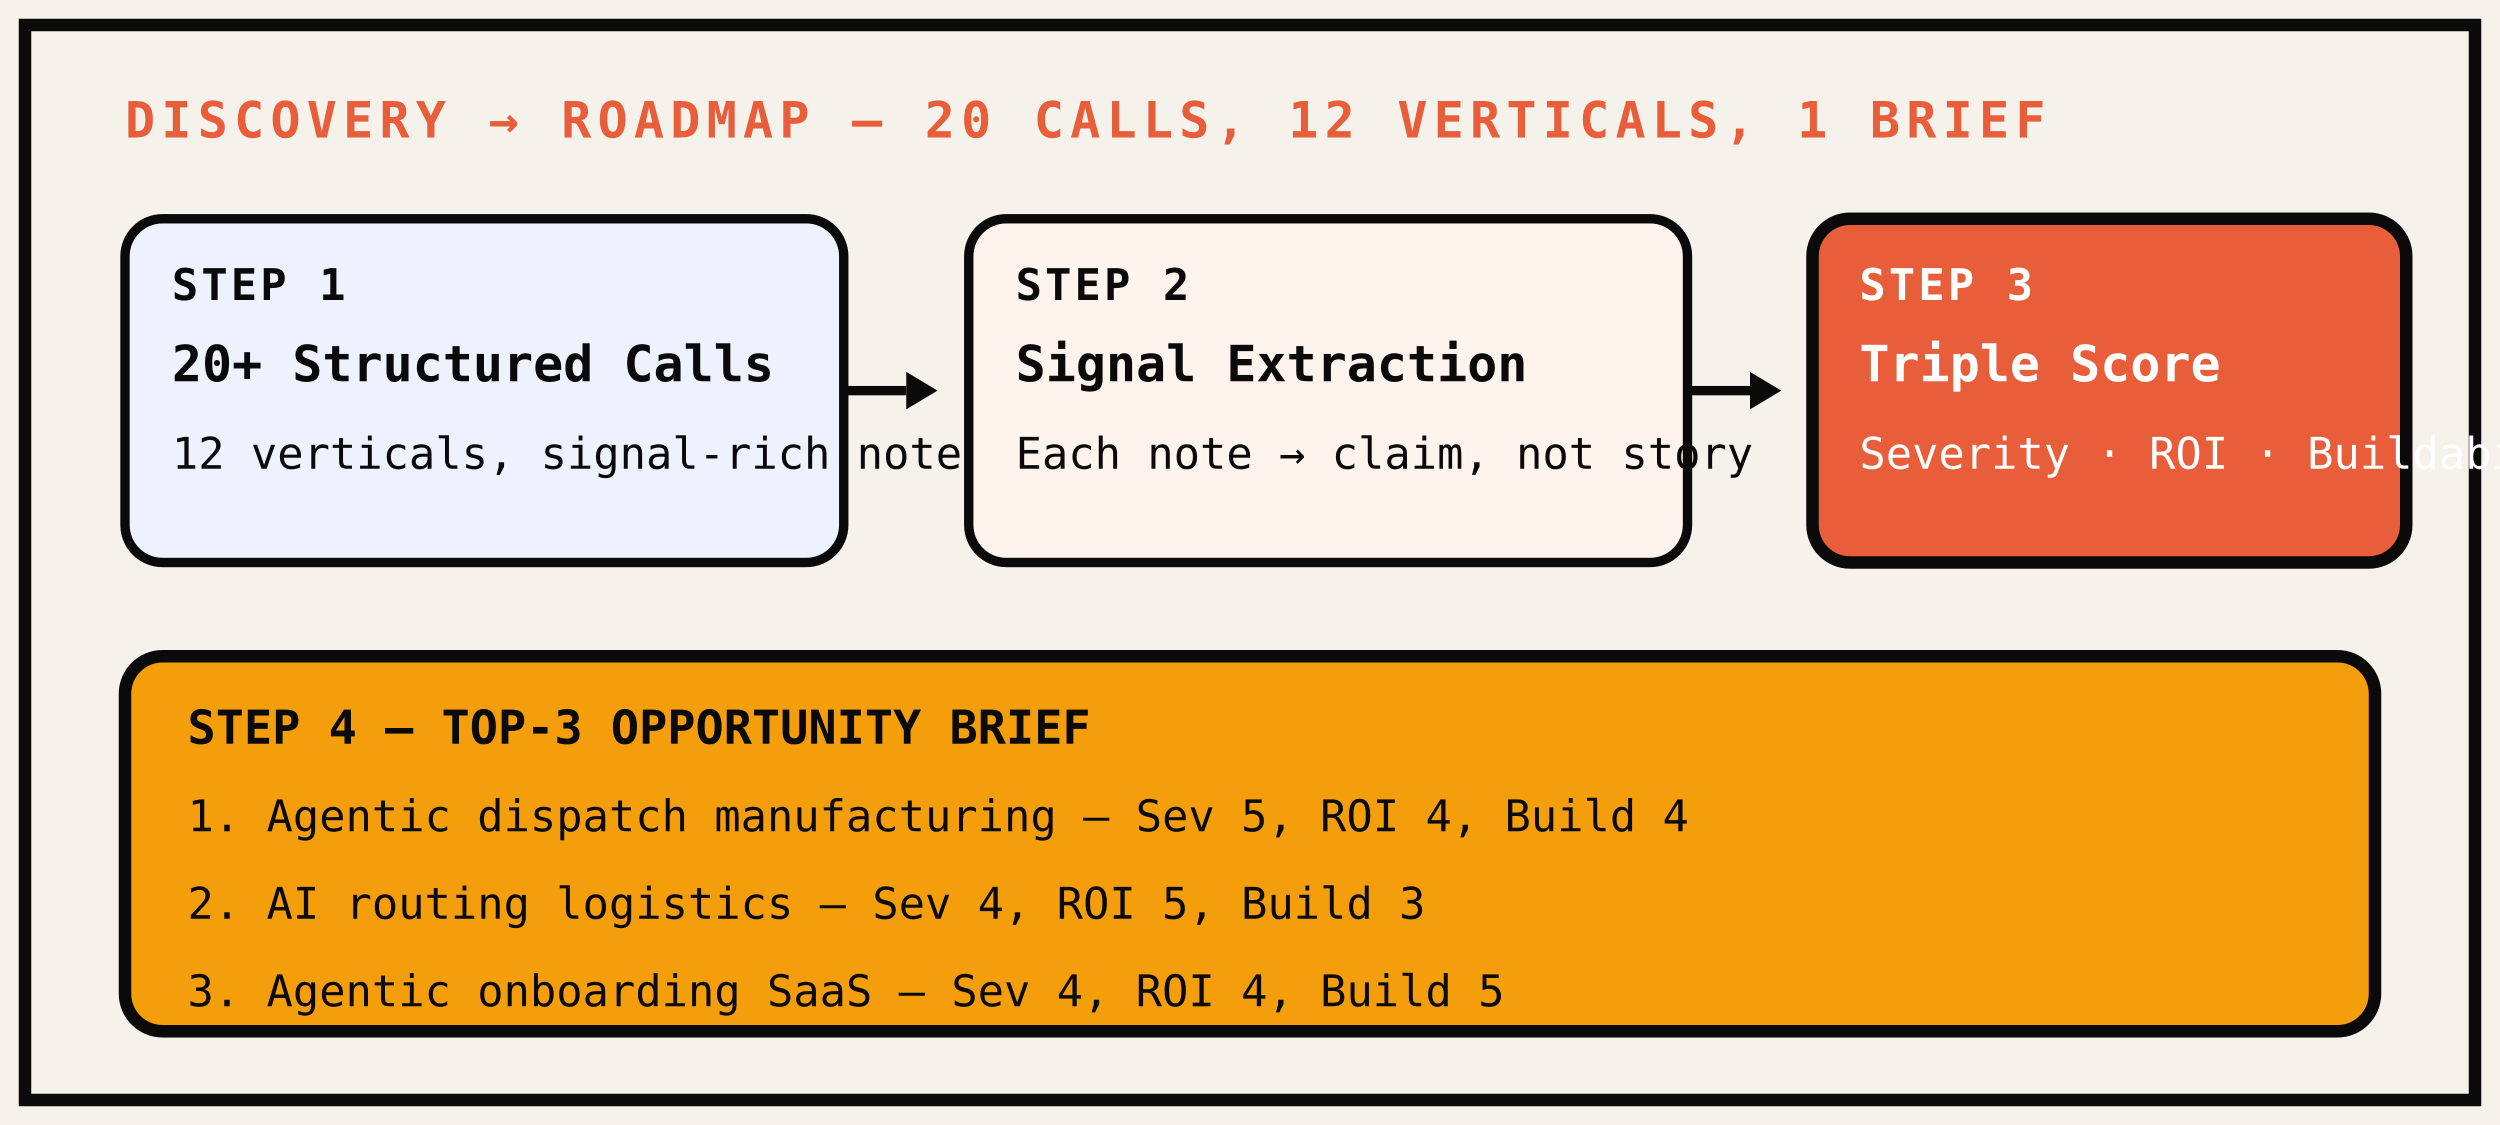
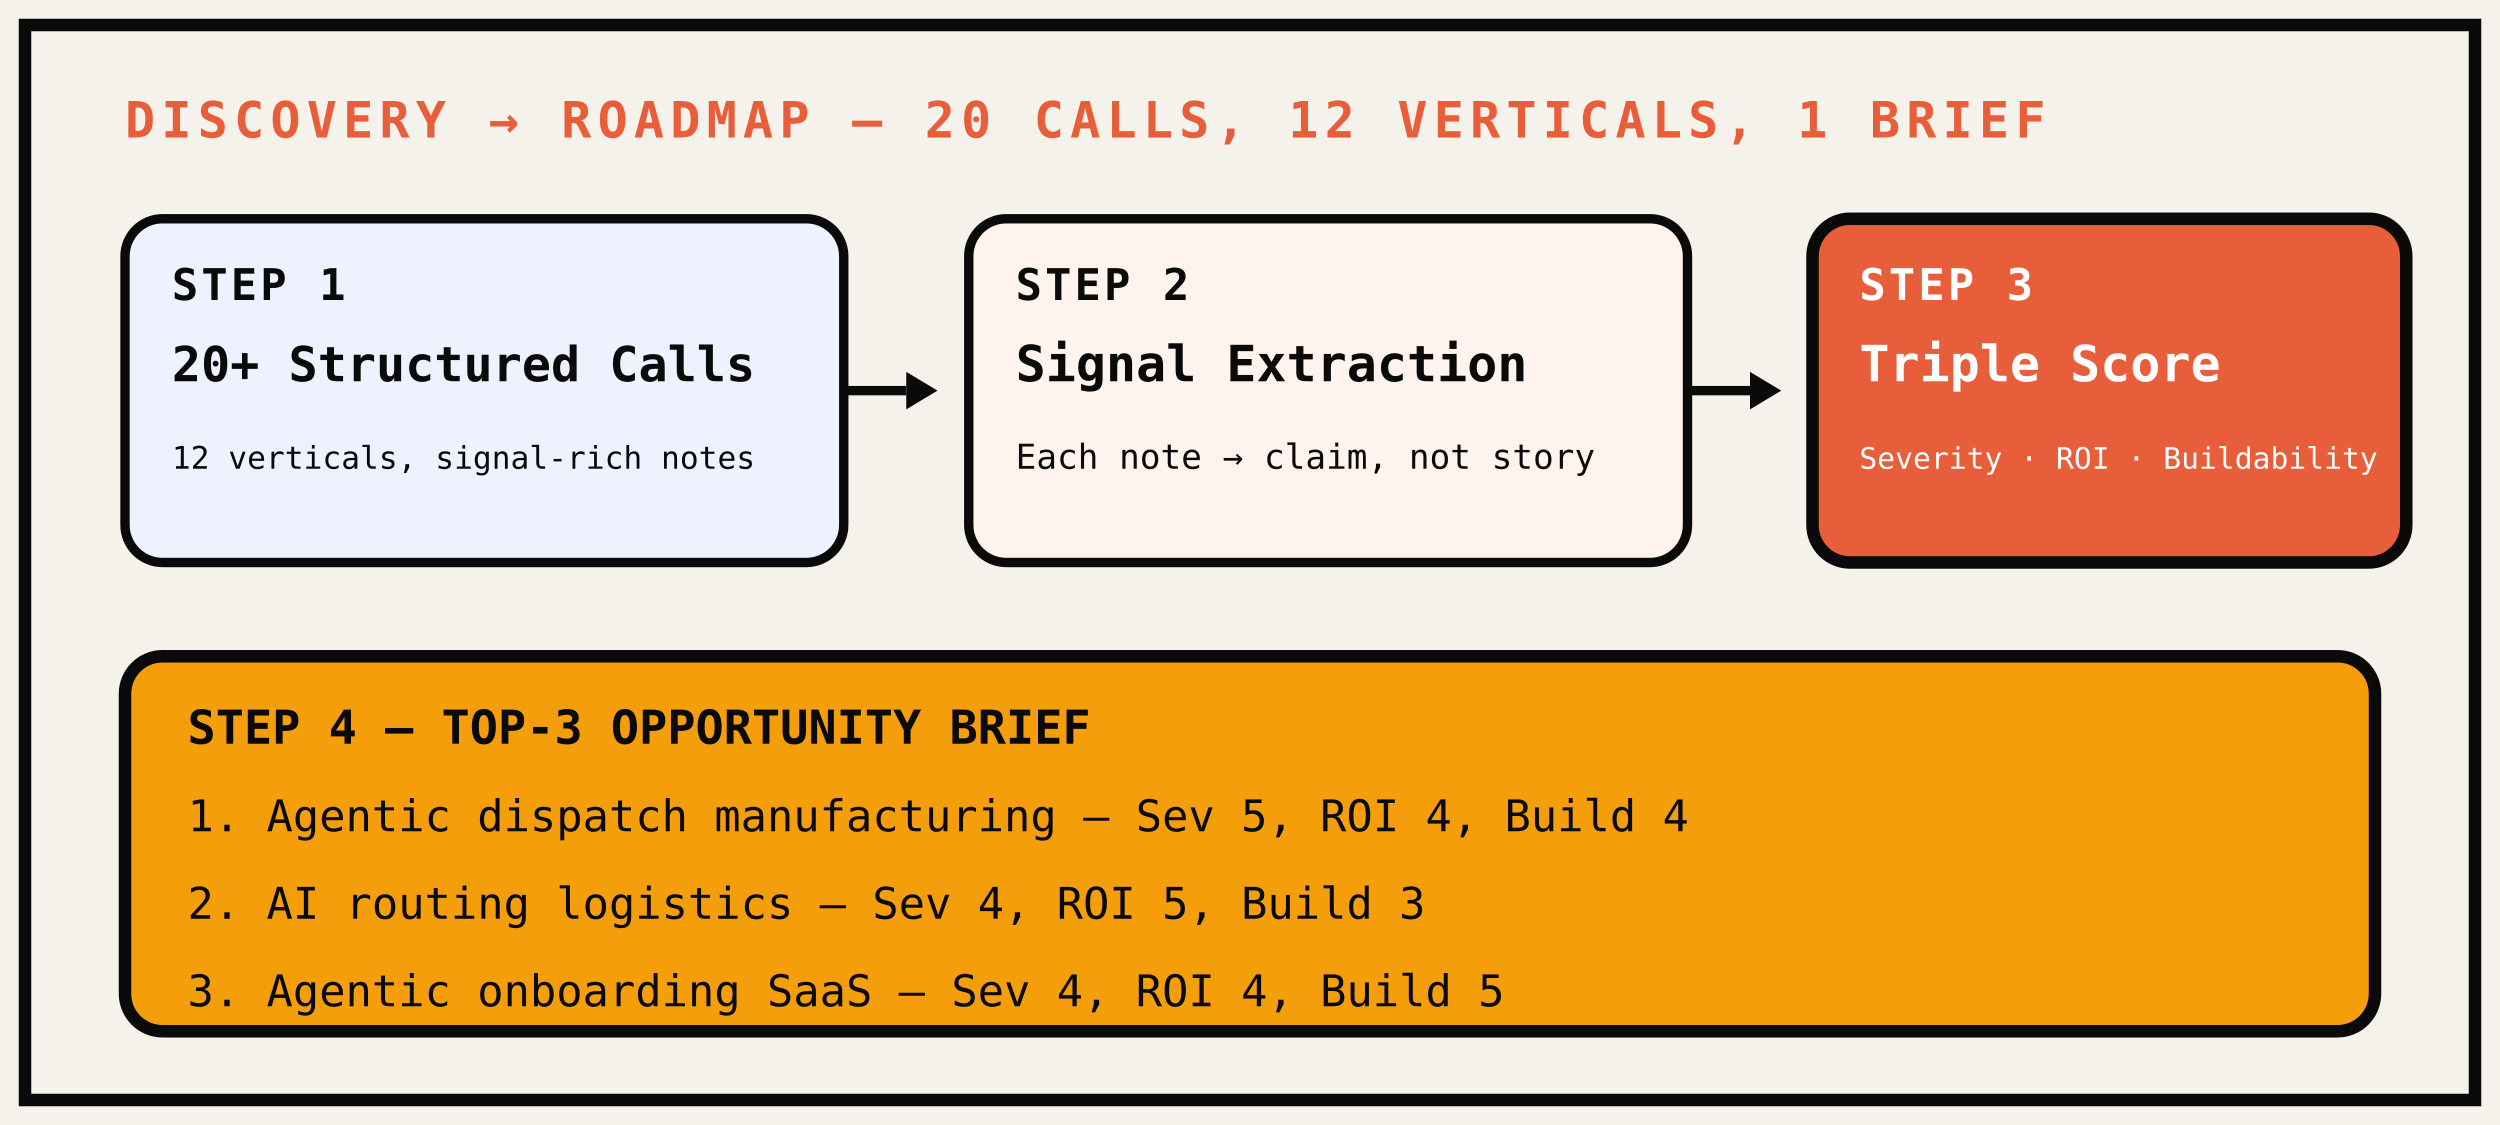
<svg xmlns="http://www.w3.org/2000/svg" viewBox="0 0 800 360" preserveAspectRatio="xMidYMid meet" font-family="ui-monospace, SFMono-Regular, Menlo, monospace">
  <rect width="800" height="360" fill="#F5F2EC" />
  <rect x="8" y="8" width="784" height="344" fill="none" stroke="#0A0A0A" stroke-width="4" />
  <text x="40" y="44" font-size="16" font-weight="bold" fill="#E85D3A" letter-spacing="2">DISCOVERY → ROADMAP — 20 CALLS, 12 VERTICALS, 1 BRIEF</text>
  <rect x="40" y="70" width="230" height="110" rx="12" fill="#EEF2FF" stroke="#0A0A0A" stroke-width="3" />
  <text x="55" y="96" font-size="14" font-weight="bold" fill="#0A0A0A" letter-spacing="1">STEP 1</text>
-   <text x="55" y="122" font-size="16" font-weight="bold" fill="#0A0A0A">20+ Structured Calls</text>
-   <text x="55" y="150" font-size="14" fill="#0A0A0A">12 verticals, signal-rich notes</text>
+   <text x="55" y="122" font-size="15.5" font-weight="bold" fill="#0A0A0A">20+ Structured Calls</text>
+   <text x="55" y="150" font-size="10" fill="#0A0A0A">12 verticals, signal-rich notes</text>
  <line x1="270" y1="125" x2="290" y2="125" stroke="#0A0A0A" stroke-width="3" />
  <polygon points="290,119 300,125 290,131" fill="#0A0A0A" />
  <rect x="310" y="70" width="230" height="110" rx="12" fill="#FFF4ED" stroke="#0A0A0A" stroke-width="3" />
  <text x="325" y="96" font-size="14" font-weight="bold" fill="#0A0A0A" letter-spacing="1">STEP 2</text>
  <text x="325" y="122" font-size="16" font-weight="bold" fill="#0A0A0A">Signal Extraction</text>
-   <text x="325" y="150" font-size="14" fill="#0A0A0A">Each note → claim, not story</text>
+   <text x="325" y="150" font-size="11" fill="#0A0A0A">Each note → claim, not story</text>
  <line x1="540" y1="125" x2="560" y2="125" stroke="#0A0A0A" stroke-width="3" />
  <polygon points="560,119 570,125 560,131" fill="#0A0A0A" />
  <rect x="580" y="70" width="190" height="110" rx="12" fill="#E85D3A" stroke="#0A0A0A" stroke-width="4" />
  <text x="595" y="96" font-size="14" font-weight="bold" fill="#FFFFFF" letter-spacing="1">STEP 3</text>
  <text x="595" y="122" font-size="16" font-weight="bold" fill="#FFFFFF">Triple Score</text>
-   <text x="595" y="150" font-size="14" fill="#FFFFFF">Severity · ROI · Buildability</text>
+   <text x="595" y="150" font-size="9.5" fill="#FFFFFF">Severity · ROI · Buildability</text>
  <rect x="40" y="210" width="720" height="120" rx="12" fill="#F59E0B" stroke="#0A0A0A" stroke-width="4" />
  <text x="60" y="238" font-size="15" font-weight="bold" fill="#0A0A0A">STEP 4 — TOP-3 OPPORTUNITY BRIEF</text>
  <text x="60" y="266" font-size="14" fill="#0A0A0A">1. Agentic dispatch manufacturing — Sev 5, ROI 4, Build 4</text>
  <text x="60" y="294" font-size="14" fill="#0A0A0A">2. AI routing logistics — Sev 4, ROI 5, Build 3</text>
  <text x="60" y="322" font-size="14" fill="#0A0A0A">3. Agentic onboarding SaaS — Sev 4, ROI 4, Build 5</text>
</svg>
